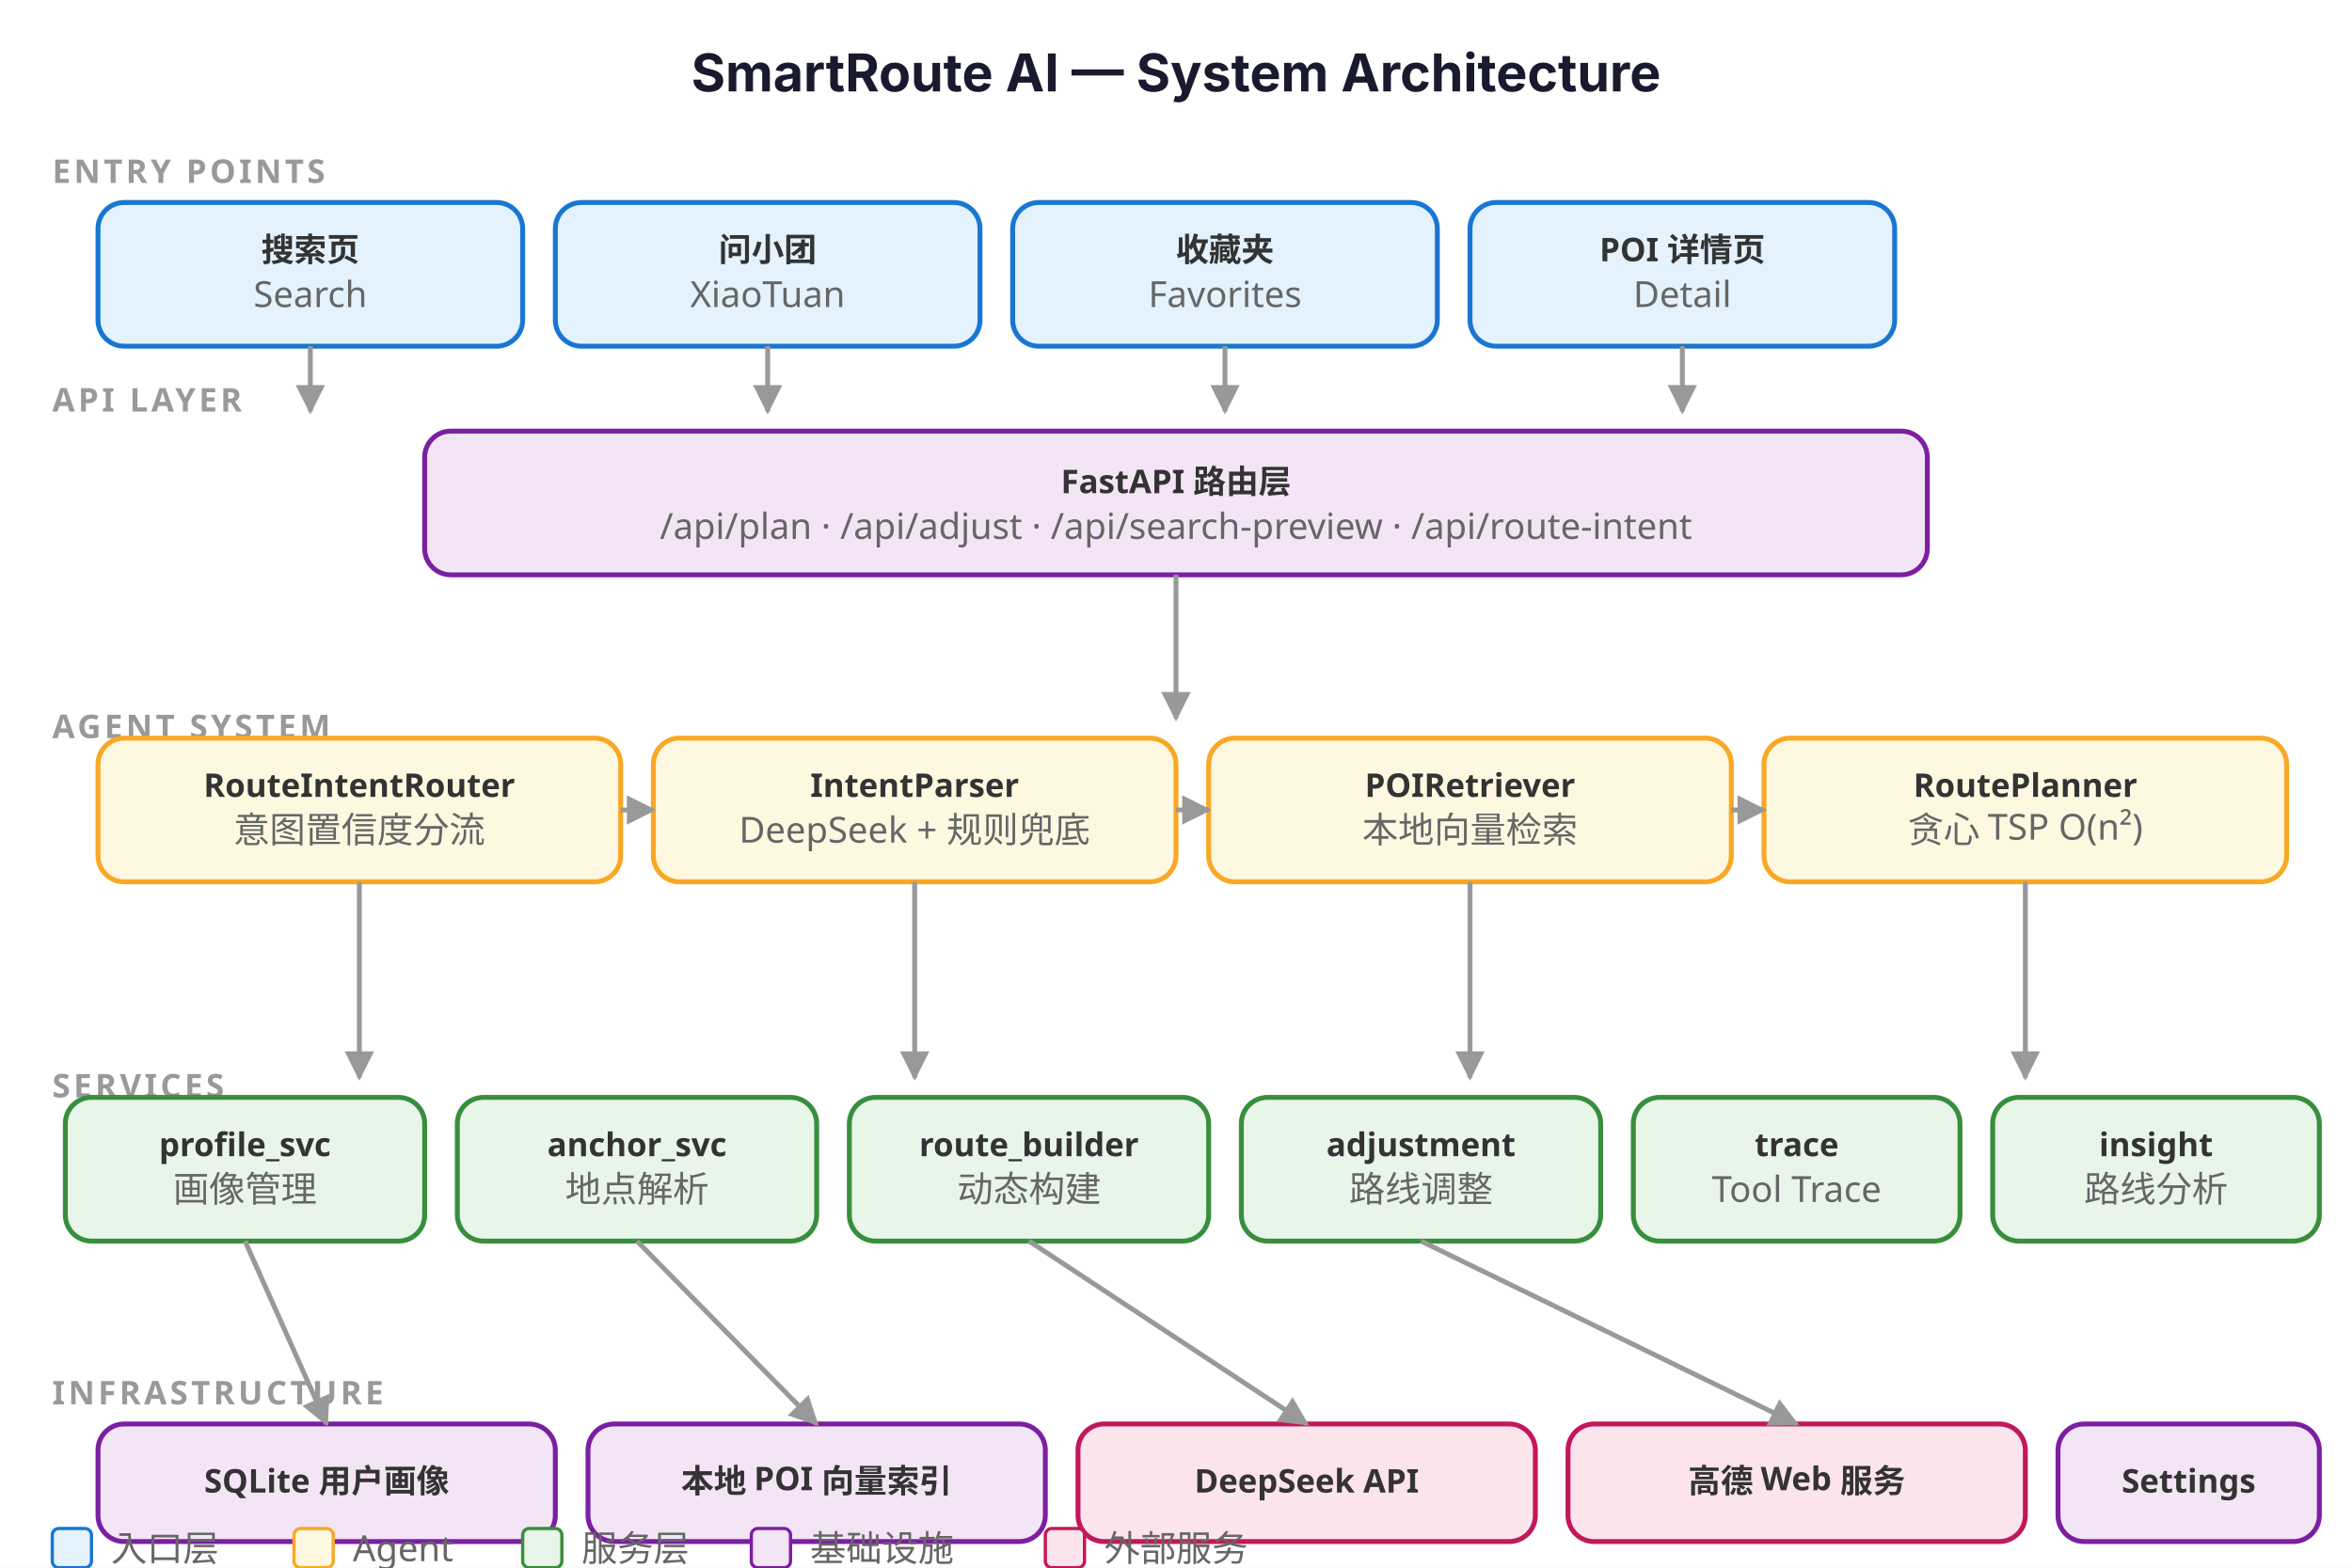
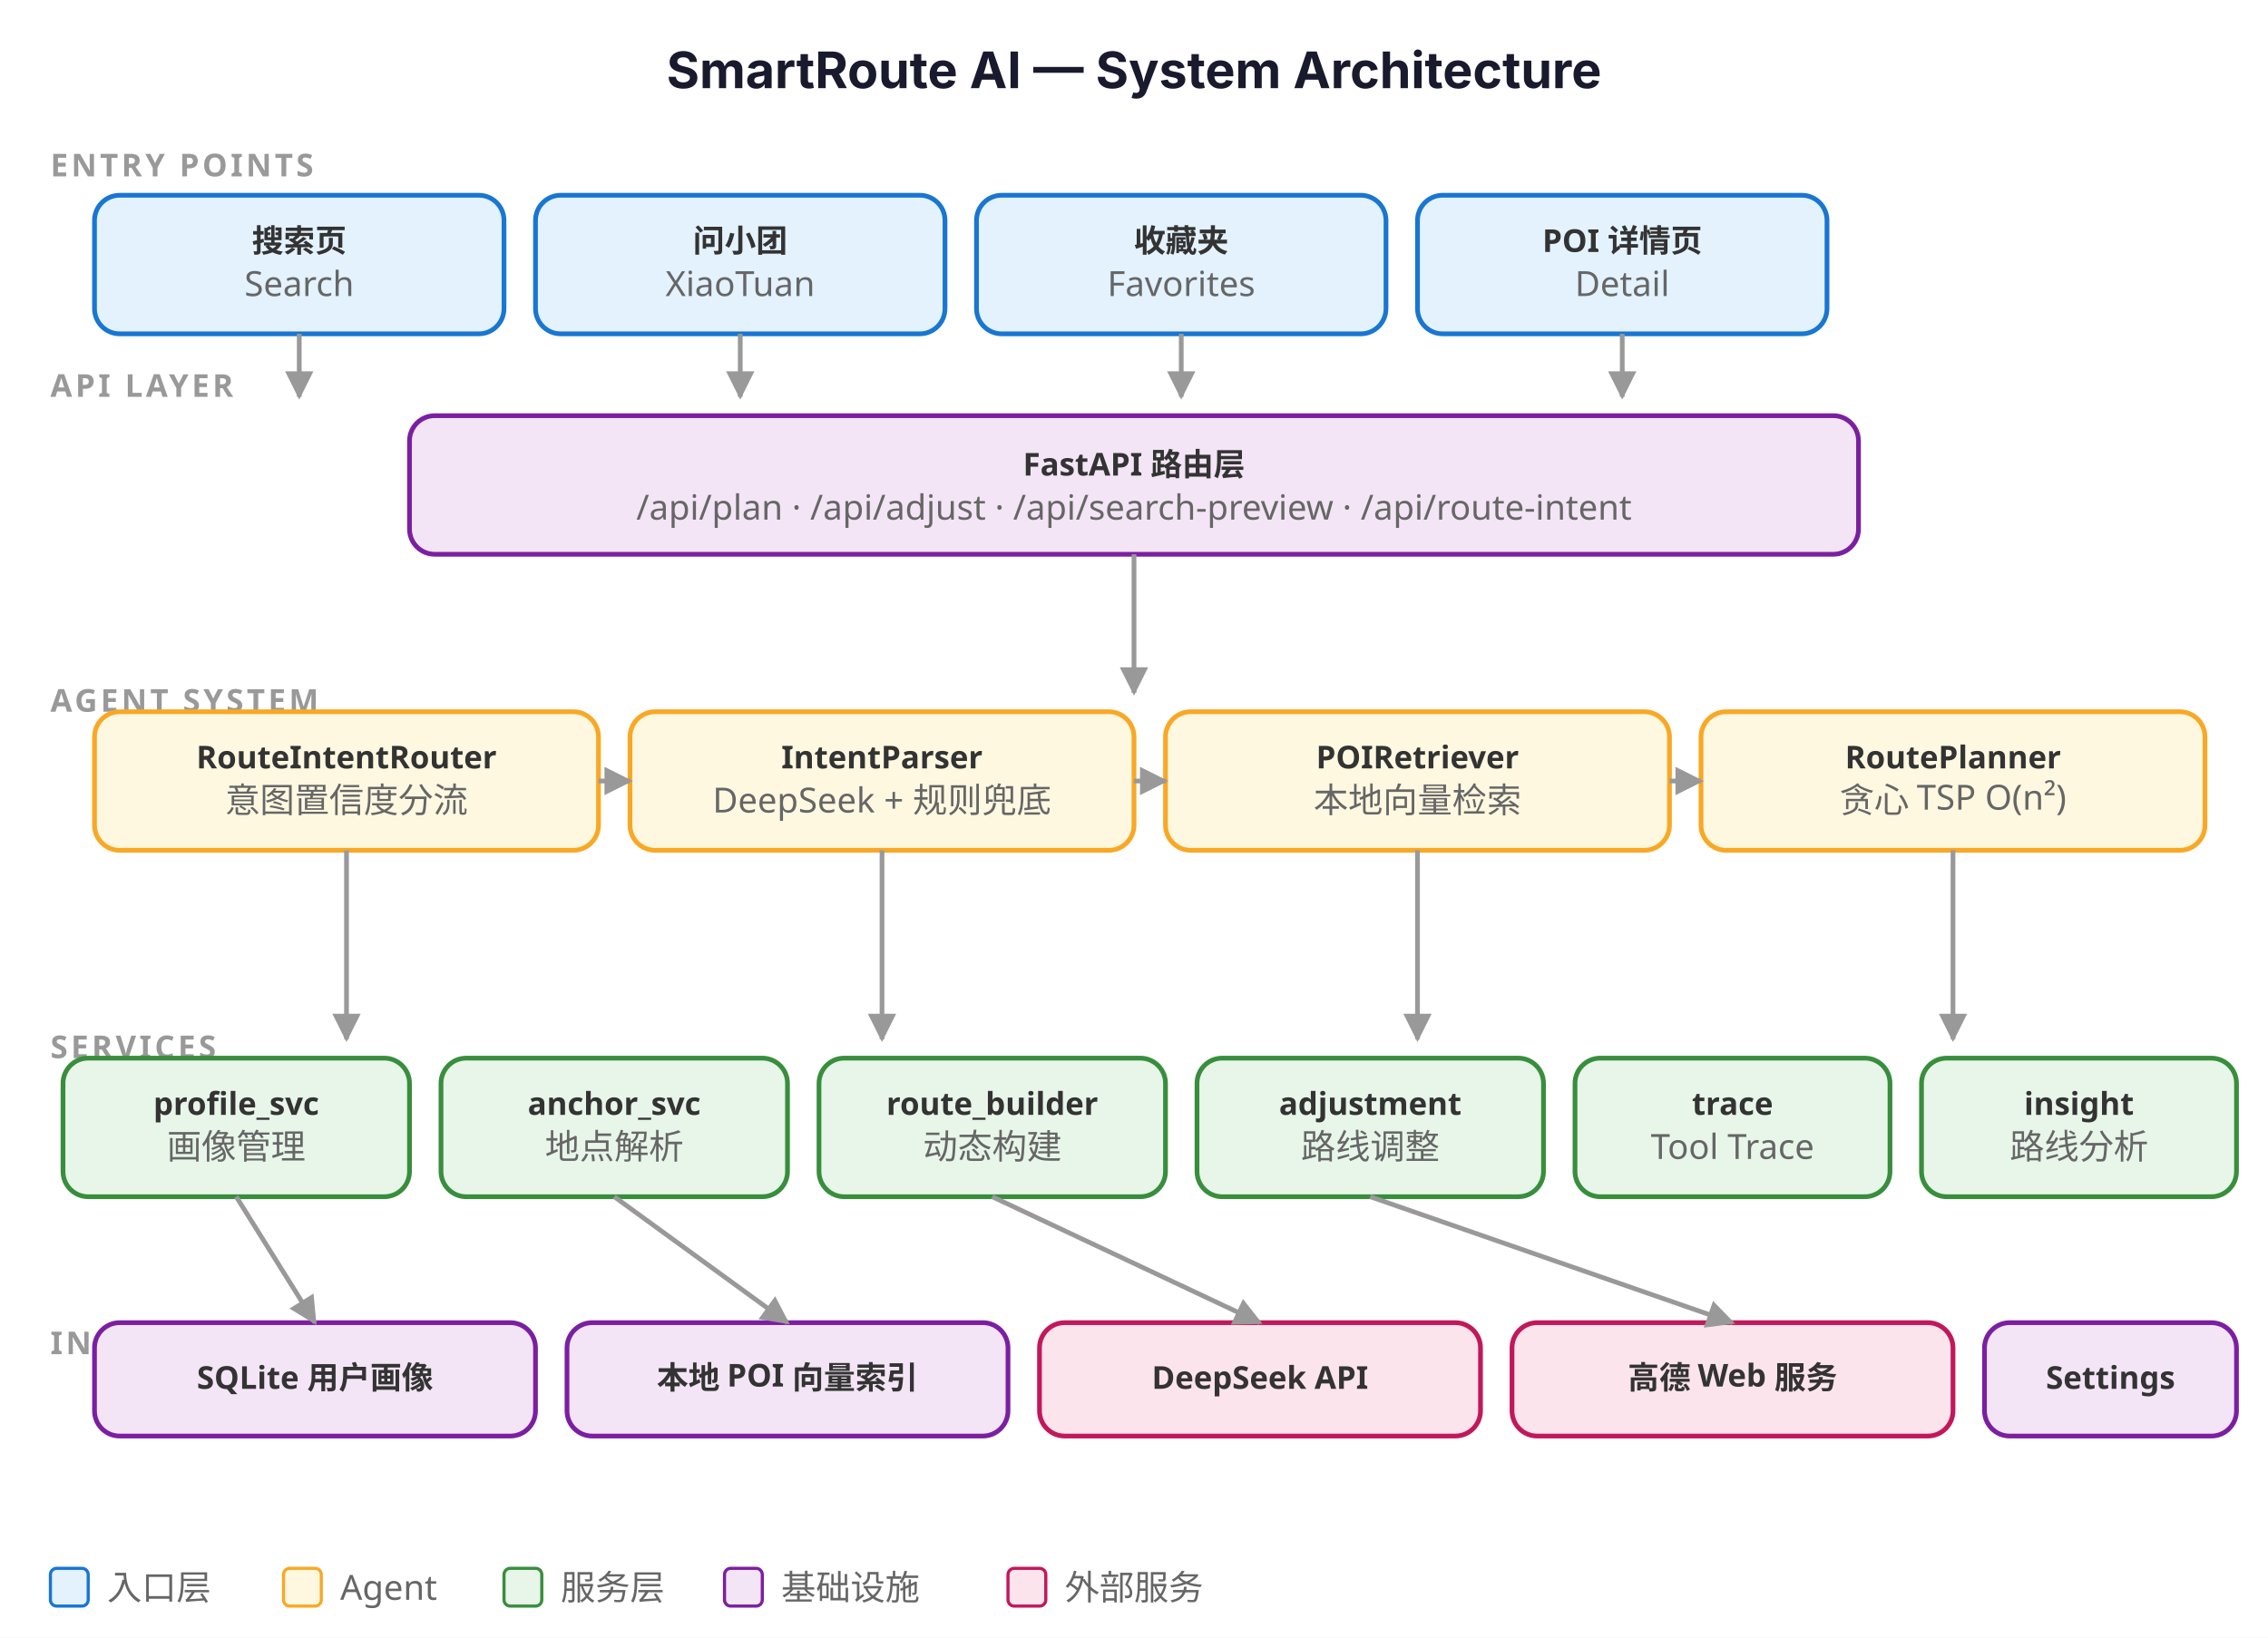
- <svg xmlns="http://www.w3.org/2000/svg" width="720" height="480" viewBox="0 0 720 480">
+ <svg xmlns="http://www.w3.org/2000/svg" width="720" height="520" viewBox="0 0 720 520">
  <defs>
    <style>
      .bg { fill: #ffffff; }
      .title { fill: #1a1a2e; font-family: system-ui, -apple-system, sans-serif; font-size: 16px; font-weight: 700; }
      .sub { fill: #666; font-family: system-ui, sans-serif; font-size: 11px; }
      .box-entry { fill: #e3f2fd; stroke: #1976d2; stroke-width: 1.5; rx: 8; }
      .box-agent { fill: #fff8e1; stroke: #f9a825; stroke-width: 1.5; rx: 8; }
      .box-svc { fill: #e8f5e9; stroke: #388e3c; stroke-width: 1.5; rx: 8; }
      .box-core { fill: #f3e5f5; stroke: #7b1fa2; stroke-width: 1.5; rx: 8; }
      .box-ext { fill: #fce4ec; stroke: #c2185b; stroke-width: 1.5; rx: 8; }
      .box-text { fill: #333; font-family: system-ui, sans-serif; font-size: 11px; text-anchor: middle; }
      .box-text-b { fill: #333; font-family: system-ui, sans-serif; font-size: 10px; text-anchor: middle; font-weight: 600; }
      .arrow { stroke: #999; stroke-width: 1.5; fill: none; marker-end: url(#ah); }
      .arrow-r { stroke: #f9a825; stroke-width: 1.5; fill: none; }
      .section-label { fill: #999; font-family: system-ui, sans-serif; font-size: 10px; font-weight: 600; letter-spacing: 1px; }
    </style>
    <marker id="ah" viewBox="0 0 10 10" refX="9" refY="5" markerWidth="6" markerHeight="6" orient="auto-start-reverse">
      <path d="M 0 0 L 10 5 L 0 10 z" fill="#999" />
    </marker>
  </defs>
-   <rect class="bg" width="720" height="480" />
+   <rect class="bg" width="720" height="520" />
  <text x="360" y="28" class="title" text-anchor="middle">SmartRoute AI — System Architecture</text>
  <text x="16" y="56" class="section-label">ENTRY POINTS</text>
  <text x="16" y="126" class="section-label">API LAYER</text>
  <text x="16" y="226" class="section-label">AGENT SYSTEM</text>
  <text x="16" y="336" class="section-label">SERVICES</text>
  <text x="16" y="430" class="section-label">INFRASTRUCTURE</text>
  <rect class="box-entry" x="30" y="62" width="130" height="44" />
  <text x="95" y="80" class="box-text-b">搜索页</text>
  <text x="95" y="94" class="sub" text-anchor="middle">Search</text>
  <rect class="box-entry" x="170" y="62" width="130" height="44" />
  <text x="235" y="80" class="box-text-b">问小团</text>
  <text x="235" y="94" class="sub" text-anchor="middle">XiaoTuan</text>
  <rect class="box-entry" x="310" y="62" width="130" height="44" />
  <text x="375" y="80" class="box-text-b">收藏夹</text>
  <text x="375" y="94" class="sub" text-anchor="middle">Favorites</text>
  <rect class="box-entry" x="450" y="62" width="130" height="44" />
  <text x="515" y="80" class="box-text-b">POI 详情页</text>
  <text x="515" y="94" class="sub" text-anchor="middle">Detail</text>
  <line class="arrow" x1="95" y1="106" x2="95" y2="126" />
  <line class="arrow" x1="235" y1="106" x2="235" y2="126" />
  <line class="arrow" x1="375" y1="106" x2="375" y2="126" />
  <line class="arrow" x1="515" y1="106" x2="515" y2="126" />
  <rect class="box-core" x="130" y="132" width="460" height="44" rx="8" />
  <text x="360" y="151" class="box-text-b">FastAPI 路由层</text>
  <text x="360" y="165" class="sub" text-anchor="middle">/api/plan · /api/adjust · /api/search-preview · /api/route-intent</text>
  <line class="arrow" x1="360" y1="176" x2="360" y2="220" />
  <rect class="box-agent" x="30" y="226" width="160" height="44" />
  <text x="110" y="244" class="box-text-b">RouteIntentRouter</text>
  <text x="110" y="258" class="sub" text-anchor="middle">意图置信度分流</text>
  <rect class="box-agent" x="200" y="226" width="160" height="44" />
  <text x="280" y="244" class="box-text-b">IntentParser</text>
  <text x="280" y="258" class="sub" text-anchor="middle">DeepSeek + 规则兜底</text>
  <rect class="box-agent" x="370" y="226" width="160" height="44" />
  <text x="450" y="244" class="box-text-b">POIRetriever</text>
  <text x="450" y="258" class="sub" text-anchor="middle">本地向量检索</text>
  <rect class="box-agent" x="540" y="226" width="160" height="44" />
  <text x="620" y="244" class="box-text-b">RoutePlanner</text>
  <text x="620" y="258" class="sub" text-anchor="middle">贪心 TSP O(n²)</text>
  <line class="arrow" x1="190" y1="248" x2="200" y2="248" />
  <line class="arrow" x1="360" y1="248" x2="370" y2="248" />
  <line class="arrow" x1="530" y1="248" x2="540" y2="248" />
  <line class="arrow" x1="110" y1="270" x2="110" y2="330" />
  <line class="arrow" x1="280" y1="270" x2="280" y2="330" />
  <line class="arrow" x1="450" y1="270" x2="450" y2="330" />
  <line class="arrow" x1="620" y1="270" x2="620" y2="330" />
  <rect class="box-svc" x="20" y="336" width="110" height="44" />
  <text x="75" y="354" class="box-text-b">profile_svc</text>
  <text x="75" y="368" class="sub" text-anchor="middle">画像管理</text>
  <rect class="box-svc" x="140" y="336" width="110" height="44" />
  <text x="195" y="354" class="box-text-b">anchor_svc</text>
  <text x="195" y="368" class="sub" text-anchor="middle">地点解析</text>
  <rect class="box-svc" x="260" y="336" width="110" height="44" />
  <text x="315" y="354" class="box-text-b">route_builder</text>
  <text x="315" y="368" class="sub" text-anchor="middle">动态构建</text>
  <rect class="box-svc" x="380" y="336" width="110" height="44" />
  <text x="435" y="354" class="box-text-b">adjustment</text>
  <text x="435" y="368" class="sub" text-anchor="middle">路线调整</text>
  <rect class="box-svc" x="500" y="336" width="100" height="44" />
  <text x="550" y="354" class="box-text-b">trace</text>
  <text x="550" y="368" class="sub" text-anchor="middle">Tool Trace</text>
  <rect class="box-svc" x="610" y="336" width="100" height="44" />
  <text x="660" y="354" class="box-text-b">insight</text>
  <text x="660" y="368" class="sub" text-anchor="middle">路线分析</text>
-   <rect class="box-core" x="30" y="436" width="140" height="36" />
-   <text x="100" y="457" class="box-text-b">SQLite 用户画像</text>
-   <rect class="box-core" x="180" y="436" width="140" height="36" />
-   <text x="250" y="457" class="box-text-b">本地 POI 向量索引</text>
-   <rect class="box-ext" x="330" y="436" width="140" height="36" />
-   <text x="400" y="457" class="box-text-b">DeepSeek API</text>
-   <rect class="box-ext" x="480" y="436" width="140" height="36" />
-   <text x="550" y="457" class="box-text-b">高德 Web 服务</text>
-   <rect class="box-core" x="630" y="436" width="80" height="36" />
-   <text x="670" y="457" class="box-text-b">Settings</text>
-   <line class="arrow" x1="75" y1="380" x2="100" y2="436" />
-   <line class="arrow" x1="195" y1="380" x2="250" y2="436" />
-   <line class="arrow" x1="315" y1="380" x2="400" y2="436" />
-   <line class="arrow" x1="435" y1="380" x2="550" y2="436" />
-   <rect fill="#e3f2fd" stroke="#1976d2" stroke-width="1" width="12" height="12" x="16" y="468" rx="2" />
-   <text x="34" y="478" class="sub" font-size="10">入口层</text>
-   <rect fill="#fff8e1" stroke="#f9a825" stroke-width="1" width="12" height="12" x="90" y="468" rx="2" />
-   <text x="108" y="478" class="sub" font-size="10">Agent</text>
-   <rect fill="#e8f5e9" stroke="#388e3c" stroke-width="1" width="12" height="12" x="160" y="468" rx="2" />
-   <text x="178" y="478" class="sub" font-size="10">服务层</text>
-   <rect fill="#f3e5f5" stroke="#7b1fa2" stroke-width="1" width="12" height="12" x="230" y="468" rx="2" />
-   <text x="248" y="478" class="sub" font-size="10">基础设施</text>
-   <rect fill="#fce4ec" stroke="#c2185b" stroke-width="1" width="12" height="12" x="320" y="468" rx="2" />
-   <text x="338" y="478" class="sub" font-size="10">外部服务</text>
+   <rect class="box-core" x="30" y="420" width="140" height="36" />
+   <text x="100" y="441" class="box-text-b">SQLite 用户画像</text>
+   <rect class="box-core" x="180" y="420" width="140" height="36" />
+   <text x="250" y="441" class="box-text-b">本地 POI 向量索引</text>
+   <rect class="box-ext" x="330" y="420" width="140" height="36" />
+   <text x="400" y="441" class="box-text-b">DeepSeek API</text>
+   <rect class="box-ext" x="480" y="420" width="140" height="36" />
+   <text x="550" y="441" class="box-text-b">高德 Web 服务</text>
+   <rect class="box-core" x="630" y="420" width="80" height="36" />
+   <text x="670" y="441" class="box-text-b">Settings</text>
+   <line class="arrow" x1="75" y1="380" x2="100" y2="420" />
+   <line class="arrow" x1="195" y1="380" x2="250" y2="420" />
+   <line class="arrow" x1="315" y1="380" x2="400" y2="420" />
+   <line class="arrow" x1="435" y1="380" x2="550" y2="420" />
+   <rect fill="#e3f2fd" stroke="#1976d2" stroke-width="1" width="12" height="12" x="16" y="498" rx="2" />
+   <text x="34" y="508" class="sub" font-size="10">入口层</text>
+   <rect fill="#fff8e1" stroke="#f9a825" stroke-width="1" width="12" height="12" x="90" y="498" rx="2" />
+   <text x="108" y="508" class="sub" font-size="10">Agent</text>
+   <rect fill="#e8f5e9" stroke="#388e3c" stroke-width="1" width="12" height="12" x="160" y="498" rx="2" />
+   <text x="178" y="508" class="sub" font-size="10">服务层</text>
+   <rect fill="#f3e5f5" stroke="#7b1fa2" stroke-width="1" width="12" height="12" x="230" y="498" rx="2" />
+   <text x="248" y="508" class="sub" font-size="10">基础设施</text>
+   <rect fill="#fce4ec" stroke="#c2185b" stroke-width="1" width="12" height="12" x="320" y="498" rx="2" />
+   <text x="338" y="508" class="sub" font-size="10">外部服务</text>
</svg>
